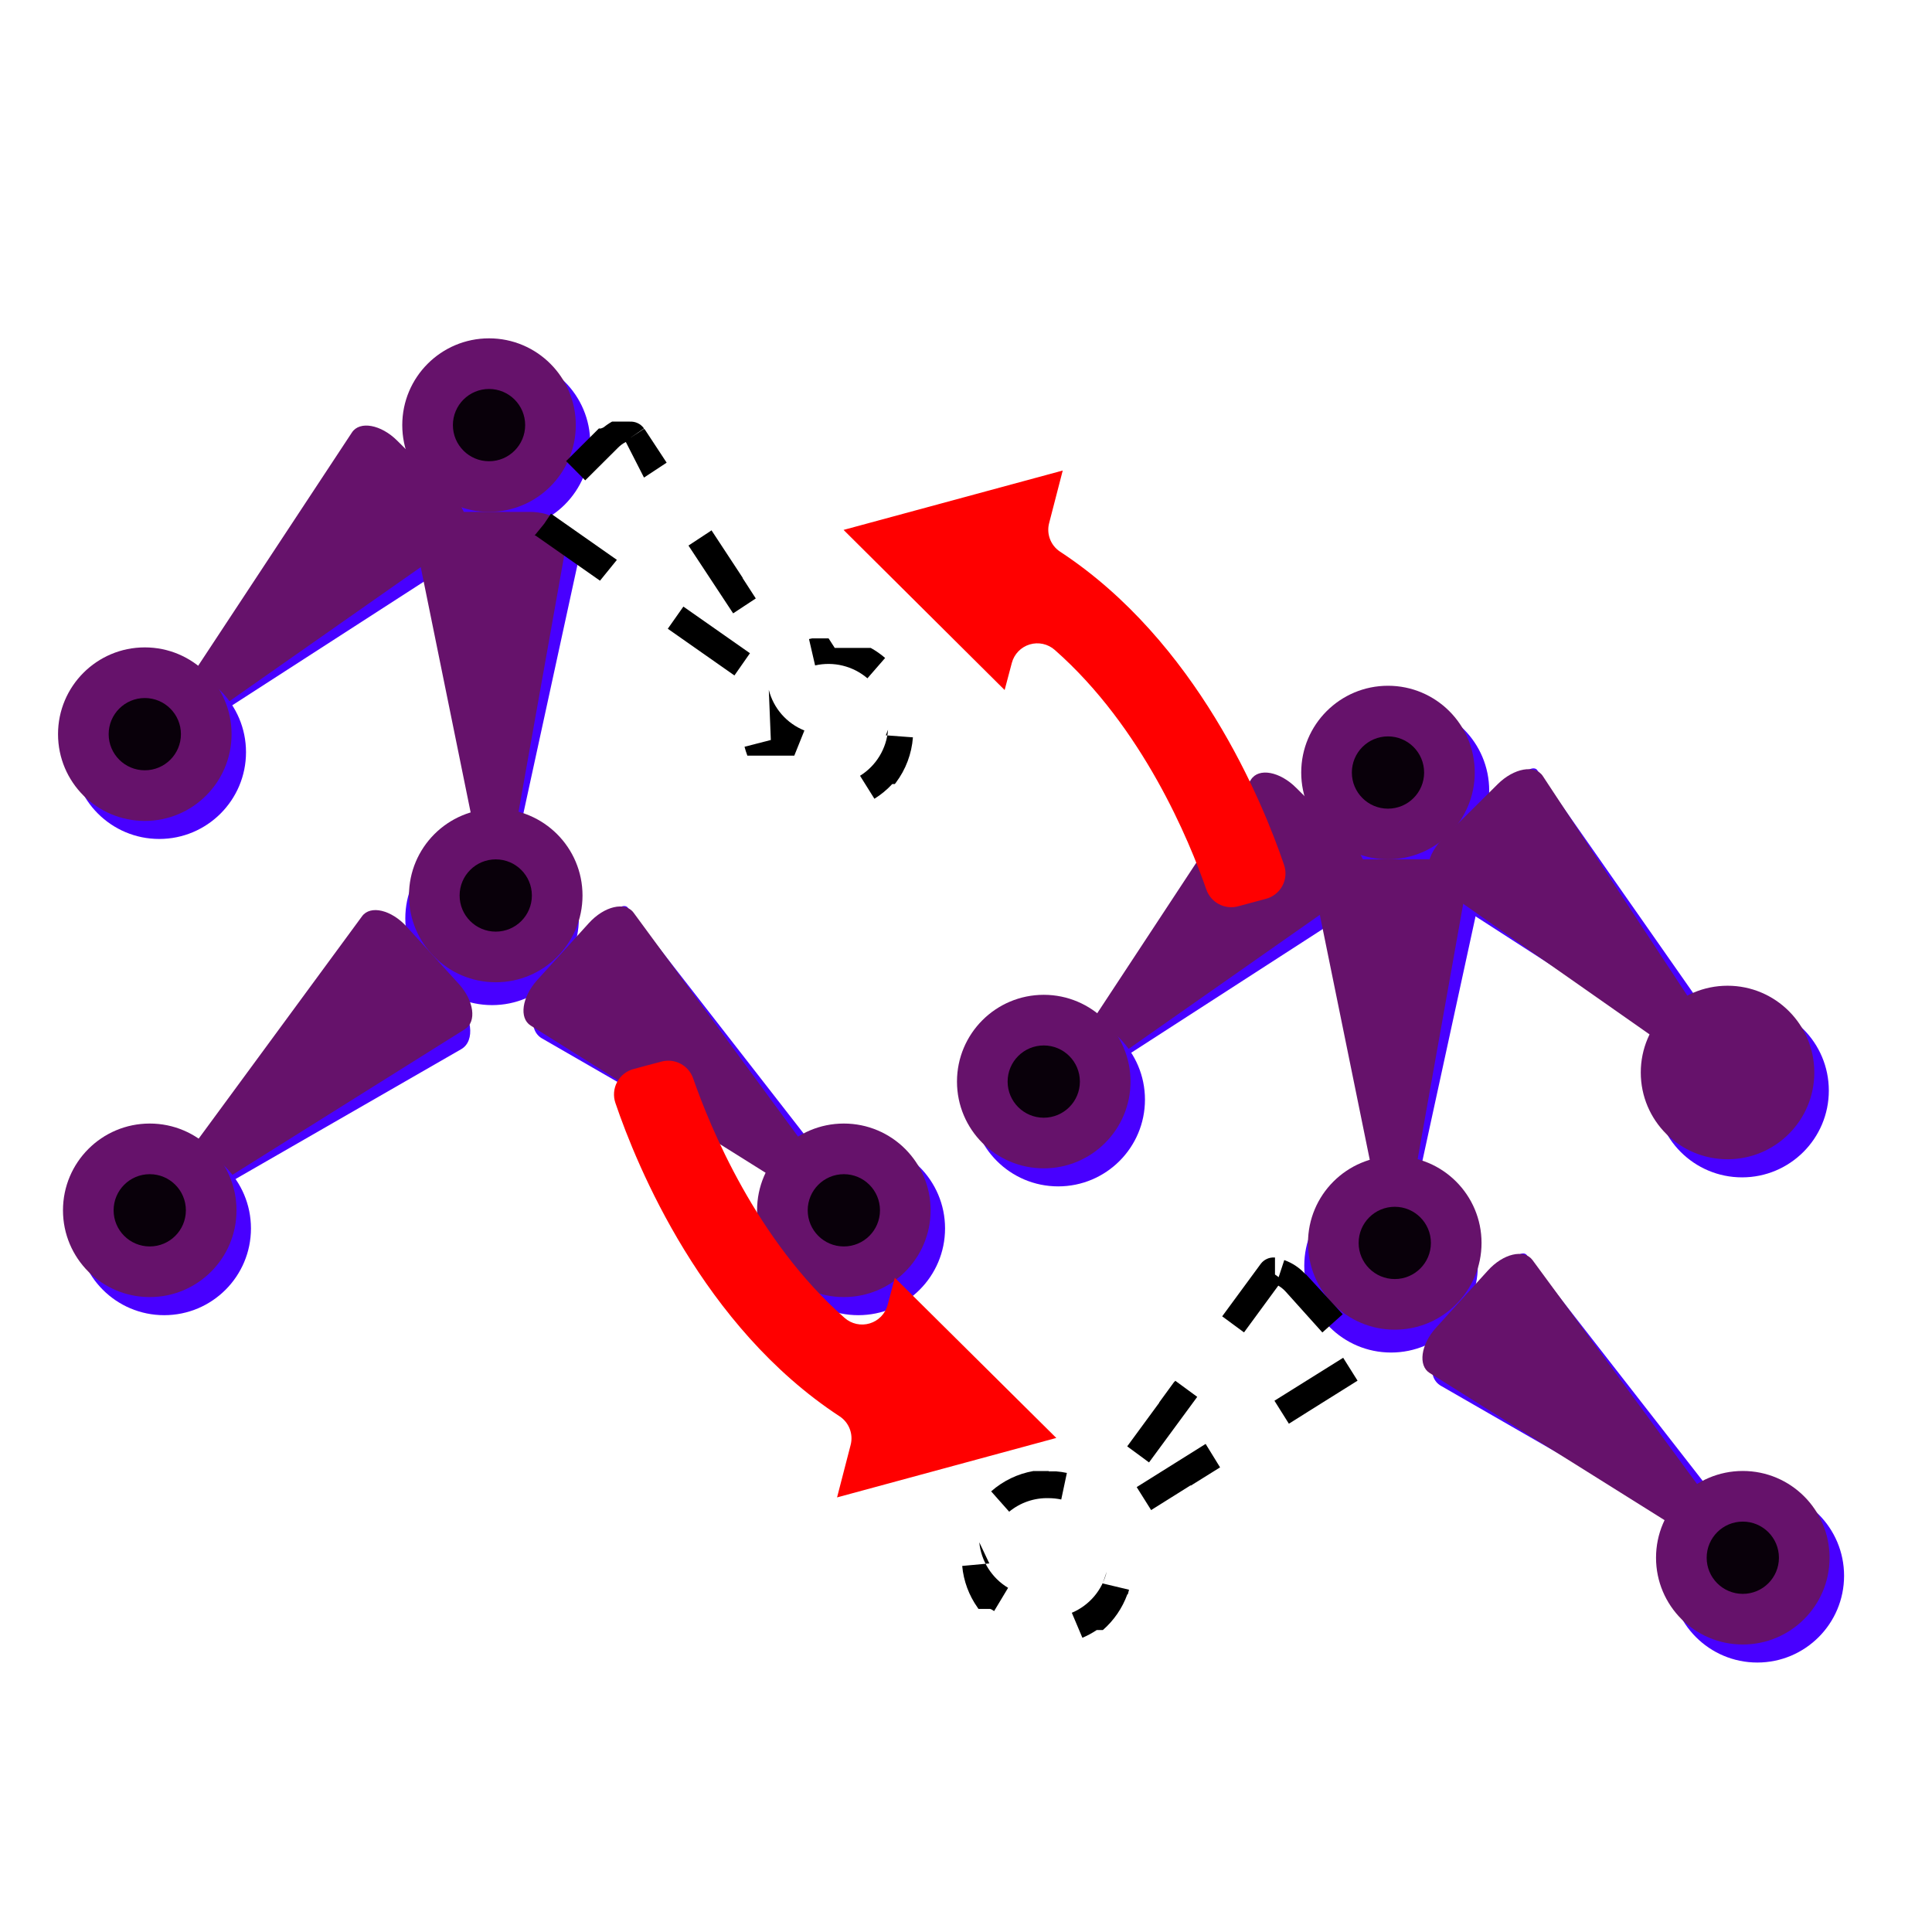
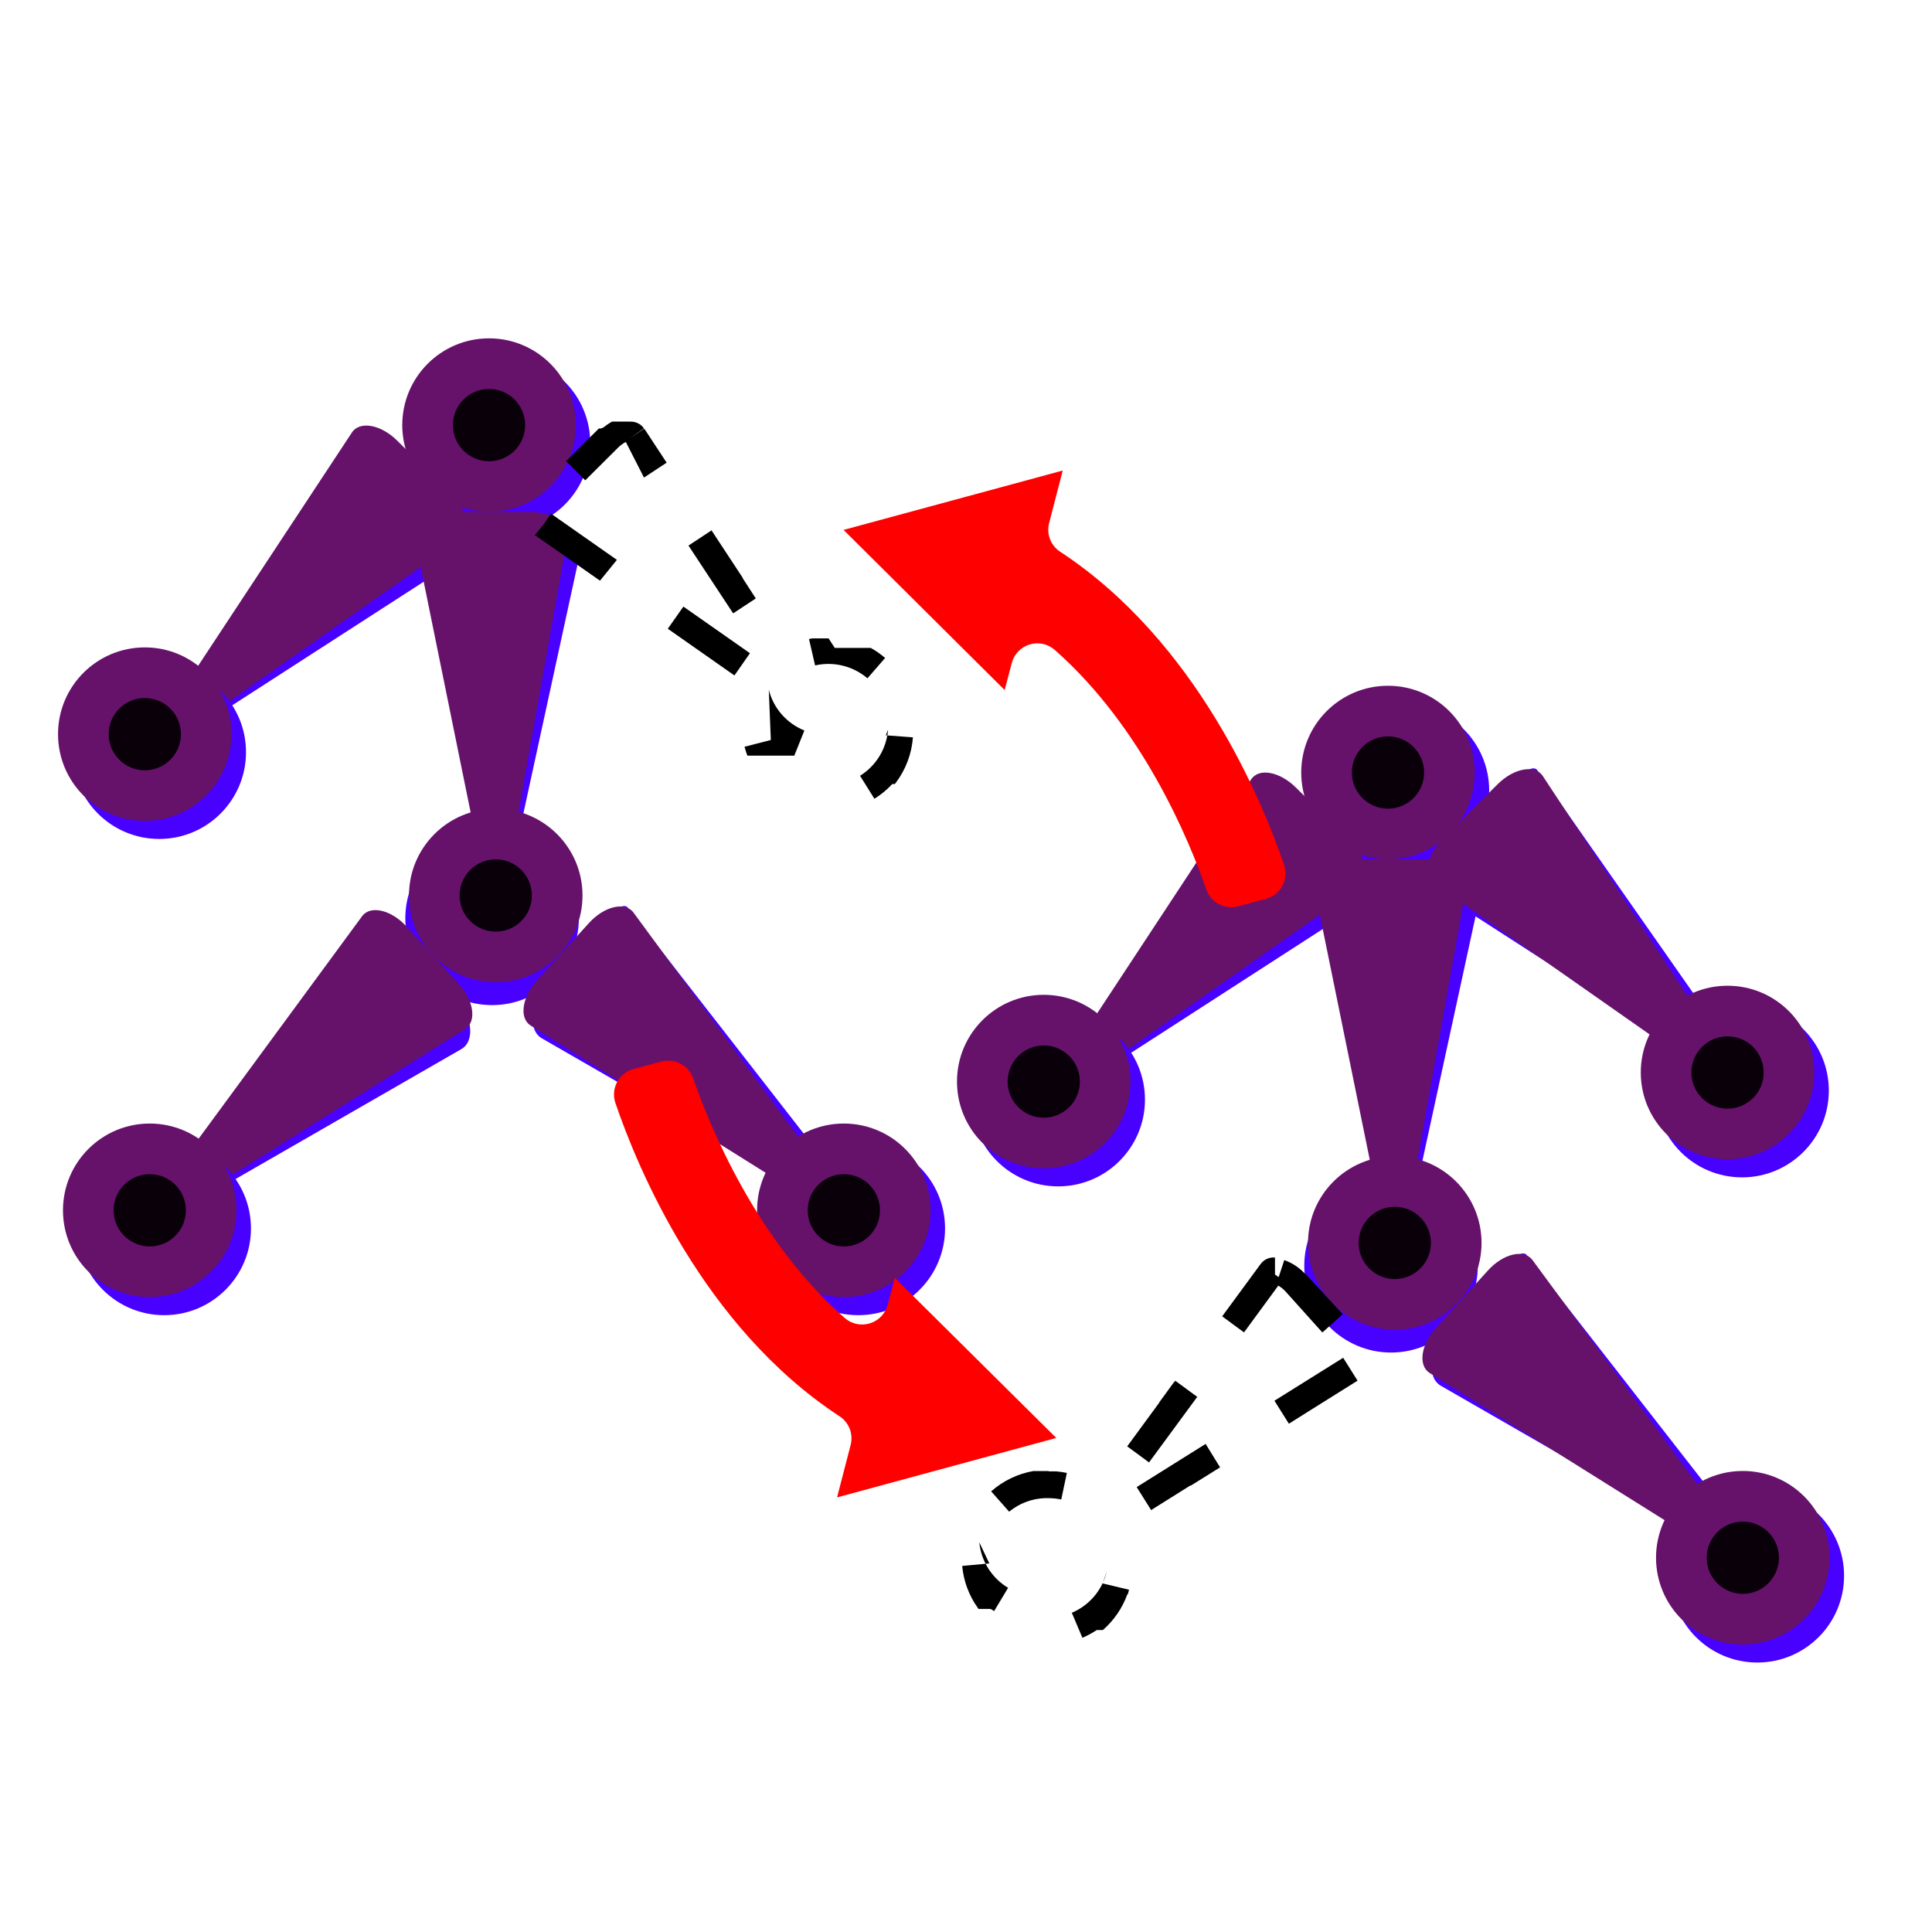
<svg xmlns="http://www.w3.org/2000/svg" viewBox="0 0 285 285">
  <g id="Layer_2" data-name="Layer 2">
    <g id="Layer_1-2" data-name="Layer 1">
      <rect width="285" height="285" style="fill:none" />
      <path d="M66,74.63,55.63,64.28c-.63-.62-1.46-.78-1.77-.33L23.28,107.66c-.62.9,1.17,2.71,2.09,2.12l42.1-27.17C69.58,81.24,68.9,77.49,66,74.63Z" style="fill:#4800ff" />
      <circle cx="74.27" cy="65.38" r="12.8" style="fill:#4800ff" />
      <circle cx="72.14" cy="62.71" r="12.8" style="fill:#66126b" />
      <path d="M78.87,77.13H64.2c-.89,0-1.58.47-1.48,1l9.16,52.56c.19,1.07,2.74,1.09,3,0L85.52,81.77C86.06,79.31,82.93,77.13,78.87,77.13Z" style="fill:#4800ff" />
      <circle cx="72.14" cy="62.71" r="5.33" style="fill:#09000a" />
      <path d="M78.14,75.51H66.77c-3.38,0-6,1.8-5.58,3.85L72,132.49c.16.8,2.08.79,2.22,0l9.48-53.17C84.08,77.28,81.48,75.51,78.14,75.51Z" style="fill:#66126b" />
      <path d="M66.65,73l-8.06-8c-2.39-2.38-5.52-2.95-6.67-1.21L22.12,109c-.45.68.91,2,1.58,1.55l44.23-31C69.62,78.41,69,75.32,66.65,73Z" style="fill:#66126b" />
      <path d="M81,145.17l9.85-10.87c.6-.65,1.41-.85,1.75-.42L125.39,176c.67.86-1,2.76-2,2.22L80,153.21C77.79,152,78.28,148.18,81,145.17Z" style="fill:#4800ff" />
      <circle cx="72.59" cy="135.47" r="12.8" style="fill:#4800ff" />
      <circle cx="73.13" cy="132.1" r="12.8" style="fill:#66126b" />
      <circle cx="73.13" cy="132.1" r="5.33" style="fill:#09000a" />
      <path d="M79.22,144.6l7.64-8.42c2.27-2.51,5.36-3.23,6.6-1.55l32.1,43.7c.49.66-.8,2.07-1.5,1.64L78.29,151.29C76.54,150.2,77,147.08,79.22,144.6Z" style="fill:#66126b" />
      <path d="M67,146.77,57.12,135.9c-.6-.66-1.41-.85-1.75-.42l-32.8,42.08c-.67.86,1,2.76,2,2.22l43.45-25C70.17,153.56,69.69,149.78,67,146.77Z" style="fill:#4800ff" />
      <path d="M67.68,145.14,60,136.71c-2.27-2.5-5.36-3.23-6.59-1.55l-32.11,43.7c-.48.66.81,2.07,1.5,1.64l45.77-28.67C70.36,150.73,69.92,147.61,67.68,145.14Z" style="fill:#66126b" />
      <circle cx="23.49" cy="110.96" r="12.8" style="fill:#4800ff" />
      <circle cx="21.36" cy="108.3" r="12.8" style="fill:#66126b" />
      <circle cx="21.36" cy="108.3" r="5.33" style="fill:#09000a" />
      <path d="M81.27,75.78l-1,1.49L78.86,79l0,0H79l.07.05h0l0,0h0l0,0h0l0,0h0l9.44,6.61L91,82.59l-9.71-6.81Zm19.54,13.7-2.3,3.27,9.83,6.89,2.29-3.28-9.82-6.88Zm12.9,19.68-3.88,1a13.19,13.19,0,0,0,.4,1.26h0v0h0v.05h0v0h0v0h0v0h0v0h0v0h0l0,0h0l0,0h0v0h0v0h0v0h0v0h0v0h0v0h0v0h0v0h.34v0h0v0h.07v0h0v0h0v0h0v0h0v0h0v0h0v0h0v0h0v0h0v0h0v0h0l0,0h0l0,0h0l0,0h0l0,0h0l0,0h0l0,0h0l0,0h0l0,0h0l0,0h0l0,0h0l0,0h0l0,0h0l0,0h0l0,0h0l0,0h0l0,0h0l0,0h0l0,0h0l0,0h0l0,0h0l0,0h0l0,0h0l0,0h0l0,0h0l0,0h0l0,0h0l0,0h0v0h0l0,0h0l0,0h0l0,0h0l0,0h0l0,0h0l0,0h0l0,0h0l0,0h0l0,0h0l0,0h0l0,0h0l0,0h0v0h0l0,0h0l0,0h0l0,0h0l0,0h0l0,0H113v0h0v0h0v0h.06l0,0h0l0,0H115l0,0h.12l0,0h.3l0,0h0l0,0h1.55l0,0h.11l0,0h0l0,0h0l0,0h0l.09,0,1.49-3.71a8.8,8.8,0,0,1-5.25-6ZM131,107.64a8.82,8.82,0,0,1-4.13,6.8l2.12,3.39a12.78,12.78,0,0,0,2.63-2.17h0l0,0h0l0,0h0l0,0h0v0h0l0,0h.38l0,0h0l0,0h0l0,0h0l0,0h0l.06-.08h0a1.13,1.13,0,0,0,.1-.13h0a12.68,12.68,0,0,0,2.51-6.68l-4-.3Zm-8.77-13.47h-2.42l-.47.1.9,3.89a8.87,8.87,0,0,1,7.72,1.9l2.61-3a12.57,12.57,0,0,0-2.12-1.48h0l-.06,0h0l-.05,0h0l0,0h0l0,0h0l0,0h0l0,0h0l0,0h-.62l0,0h-.38l0,0h-.05l0,0h-.05l0,0h-.28l0,0h0l0,0h0l0,0h0l-.05,0h0l-.06,0h0l-.06,0h-.12l0,0h-.39l-.05,0h-3.09ZM104.9,78.28l-3.34,2.2,6.59,10,3.34-2.2-1.94-3h0l0-.06h0v0l-4.6-7Zm-12-16.09h-.19l-.37,0h-.06l-.1,0h-.08l-.08,0h-.63l0,0h-.13l-.05,0H91l-.07,0h-.12l-.06,0h-.11l-.08,0h-.09l-.11,0H90.3l-.11.06h0l-.15.09h0l-.18.11h0l-.37.25h0l-.35.26h0l-.13.11h-.08l-.09.08h-.09l-.07.06H88.5l0,0h-.16l-4.83,4.81,2.82,2.84,4.83-4.81a4.4,4.4,0,0,1,1.16-.85L95,70.45l3.34-2.2-3.2-4.87h0L95,63.26h0l0,0h0v0h0l-2.11,1.39h0L95,63.2a2.38,2.38,0,0,0-2.11-1Z" />
      <circle cx="24.22" cy="181.21" r="12.8" style="fill:#4800ff" />
      <circle cx="22.09" cy="178.54" r="12.8" style="fill:#66126b" />
      <circle cx="22.09" cy="178.54" r="5.33" style="fill:#09000a" />
      <circle cx="126.61" cy="181.21" r="12.8" style="fill:#4800ff" />
      <circle cx="124.48" cy="178.54" r="12.8" style="fill:#66126b" />
      <circle cx="124.48" cy="178.54" r="5.33" style="fill:#09000a" />
      <path d="M198.64,125.88l-10.4-10.35c-.63-.62-1.45-.78-1.77-.33L155.9,158.91c-.63.9,1.17,2.71,2.09,2.12l42.09-27.18C202.19,132.49,201.51,128.74,198.64,125.88Z" style="fill:#4800ff" />
      <path d="M214.56,124.28,225,113.93c.63-.62,1.45-.78,1.76-.33l30.58,43.71c.63.9-1.17,2.71-2.09,2.12l-42.1-27.17C211,130.89,211.68,127.14,214.56,124.28Z" style="fill:#4800ff" />
      <circle cx="206.88" cy="116.63" r="12.8" style="fill:#4800ff" />
      <circle cx="204.75" cy="113.96" r="12.8" style="fill:#66126b" />
      <path d="M211.49,128.38H196.82c-.89,0-1.58.47-1.49,1L204.49,182c.19,1.07,2.74,1.09,3,0L218.14,133C218.67,130.56,215.54,128.38,211.49,128.38Z" style="fill:#4800ff" />
      <circle cx="204.75" cy="113.96" r="5.33" style="fill:#09000a" />
      <path d="M212.87,123.68l8.06-8c2.39-2.38,5.52-2.94,6.66-1.2l29.81,45.3c.45.69-.91,2-1.58,1.56l-44.23-31C209.9,129.12,210.5,126,212.87,123.68Z" style="fill:#66126b" />
      <path d="M210.75,126.76H199.38c-3.38,0-6,1.8-5.57,3.85l10.83,53.13c.16.8,2.07.79,2.21,0l9.49-53.18C216.7,128.53,214.1,126.76,210.75,126.76Z" style="fill:#66126b" />
      <path d="M199.27,124.21l-8.07-8c-2.39-2.39-5.51-3-6.66-1.21l-29.81,45.3c-.45.69.91,2,1.58,1.56l44.23-31C202.23,129.66,201.63,126.57,199.27,124.21Z" style="fill:#66126b" />
      <path d="M213.62,196.42l9.85-10.87c.59-.66,1.41-.85,1.74-.42L258,227.21c.67.86-1,2.76-2,2.22l-43.44-25C210.41,203.21,210.89,199.43,213.62,196.42Z" style="fill:#4800ff" />
      <circle cx="205.2" cy="186.72" r="12.8" style="fill:#4800ff" />
      <circle cx="205.75" cy="183.35" r="12.8" style="fill:#66126b" />
      <circle cx="205.75" cy="183.35" r="5.33" style="fill:#09000a" />
      <path d="M211.84,195.85l7.64-8.42c2.26-2.51,5.35-3.23,6.59-1.55l32.11,43.7c.48.66-.81,2.07-1.5,1.64L210.9,202.54C209.16,201.45,209.59,198.33,211.84,195.85Z" style="fill:#66126b" />
      <circle cx="156.1" cy="162.21" r="12.8" style="fill:#4800ff" />
      <circle cx="153.97" cy="159.55" r="12.8" style="fill:#66126b" />
      <circle cx="153.97" cy="159.55" r="5.33" style="fill:#09000a" />
      <circle cx="256.98" cy="160.88" r="12.8" style="fill:#4800ff" />
      <circle cx="254.84" cy="158.21" r="12.8" style="fill:#66126b" />
-       <circle cx="254.84" cy="158.21" r="5.33" style="fill:#66126b" />
+       <circle cx="254.84" cy="158.21" r="5.33" style="fill:#09000a" />
      <path d="M188,185.5a2.36,2.36,0,0,0-2,.91h0l0,0h0l0,0h0l-5.71,7.77,3.22,2.37,5.06-6.9a4.76,4.76,0,0,1,1.11.91l5.39,6,3-2.69L192.66,188h-.06v0h0a7.71,7.71,0,0,0-3.15-2.12l-.83,2.52-.54-.39V185.5Zm-14.85,18.43L171,206.88h0l0,0h0v0h0v0h0l0,.05h0v0h0v0h0v0h0v0h0l-.06.08h0l-.06.08h0l-4.6,6.27,3.22,2.37,7.11-9.67-3.23-2.37ZM154.7,217h-2.15l-.11,0h0a12.73,12.73,0,0,0-6.23,3l2.66,3A8.78,8.78,0,0,1,154.7,221a8.88,8.88,0,0,1,1.85.2l.83-3.92h0a11.79,11.79,0,0,0-1.58-.23H154.7Zm-8.76,13.63-4,.37a12.59,12.59,0,0,0,2.28,6.16h0l.06.09h0l0,0h0l0,0h0l.06.09h0l0,0h0l0,0h0l0,0h0l0,0h0l0,0h0l0,0h0l0,0h0l0,0h0l0,0h0l0,0h0l0,0h0l0,0h0l0,0h0l0,0h0l0,0h0l0,0h0v0h0l0,0h.05v0h0v0h0l0,0h0l0,0h0v0h.1l0,0h0l0,0h.1v0h0v0h0v0h0v0h0l0,0h.51l0,0h.33v0h.25l0,0h.2l0,0h.19l0,0h0l0,0h0l0,0h0l0,0h0l0,0h0l.09.05h0l.06,0h0l0,0h0l.43.27,2.06-3.43a8.84,8.84,0,0,1-4.25-6.72Zm17.32,1.22a8.84,8.84,0,0,1-5.15,6.06l1.56,3.69a13.38,13.38,0,0,0,2.11-1.14h0l0,0h0l0,0h.06l0,0H162l0,0h0l0,0h0l0,0h.16v0h.42l0,0h.11l0,0h0l0,0h0l0,0h0l0,0h0l0,0h0l0,0h0l0,0h0a12.83,12.83,0,0,0,3.61-5.27h0v0h0v0h0v0h0v0h0v0h.07v0h0v0h0v0h0v0h0l0,0h0l.18-.68-3.89-.93ZM177.85,213l-10.17,6.37,2.13,3.39,5.79-3.63h.1l4.28-2.67L177.85,213Zm20.34-12.74L188,206.63l2.13,3.39,2.69-1.69h0l.14-.09h0l7.3-4.57-2.13-3.39Z" />
      <circle cx="259.23" cy="232.45" r="12.8" style="fill:#4800ff" />
      <circle cx="257.09" cy="229.79" r="12.8" style="fill:#66126b" />
      <circle cx="257.09" cy="229.79" r="5.33" style="fill:#09000a" />
      <path d="M154.77,77.14l2-7.73-32.33,8.76,23.76,23.62,1.06-4a3.89,3.89,0,0,1,6.34-1.91c13,11.44,19.86,28.18,22.35,35.33a3.89,3.89,0,0,0,4.67,2.49l2.23-.6,1.89-.51a3.87,3.87,0,0,0,2.68-5c-3.19-9.39-12.88-33-33.07-46.23A3.87,3.87,0,0,1,154.77,77.14Z" style="fill:red" />
      <path d="M125.48,213.16l-2,7.73,32.34-8.77L132,188.5l-1.06,4a3.9,3.9,0,0,1-6.35,1.91c-13-11.43-19.85-28.18-22.34-35.33a3.88,3.88,0,0,0-4.67-2.48l-2.23.59-1.89.51a3.88,3.88,0,0,0-2.68,5c3.19,9.38,12.88,33,33.06,46.22A3.88,3.88,0,0,1,125.48,213.16Z" style="fill:red" />
    </g>
  </g>
</svg>
